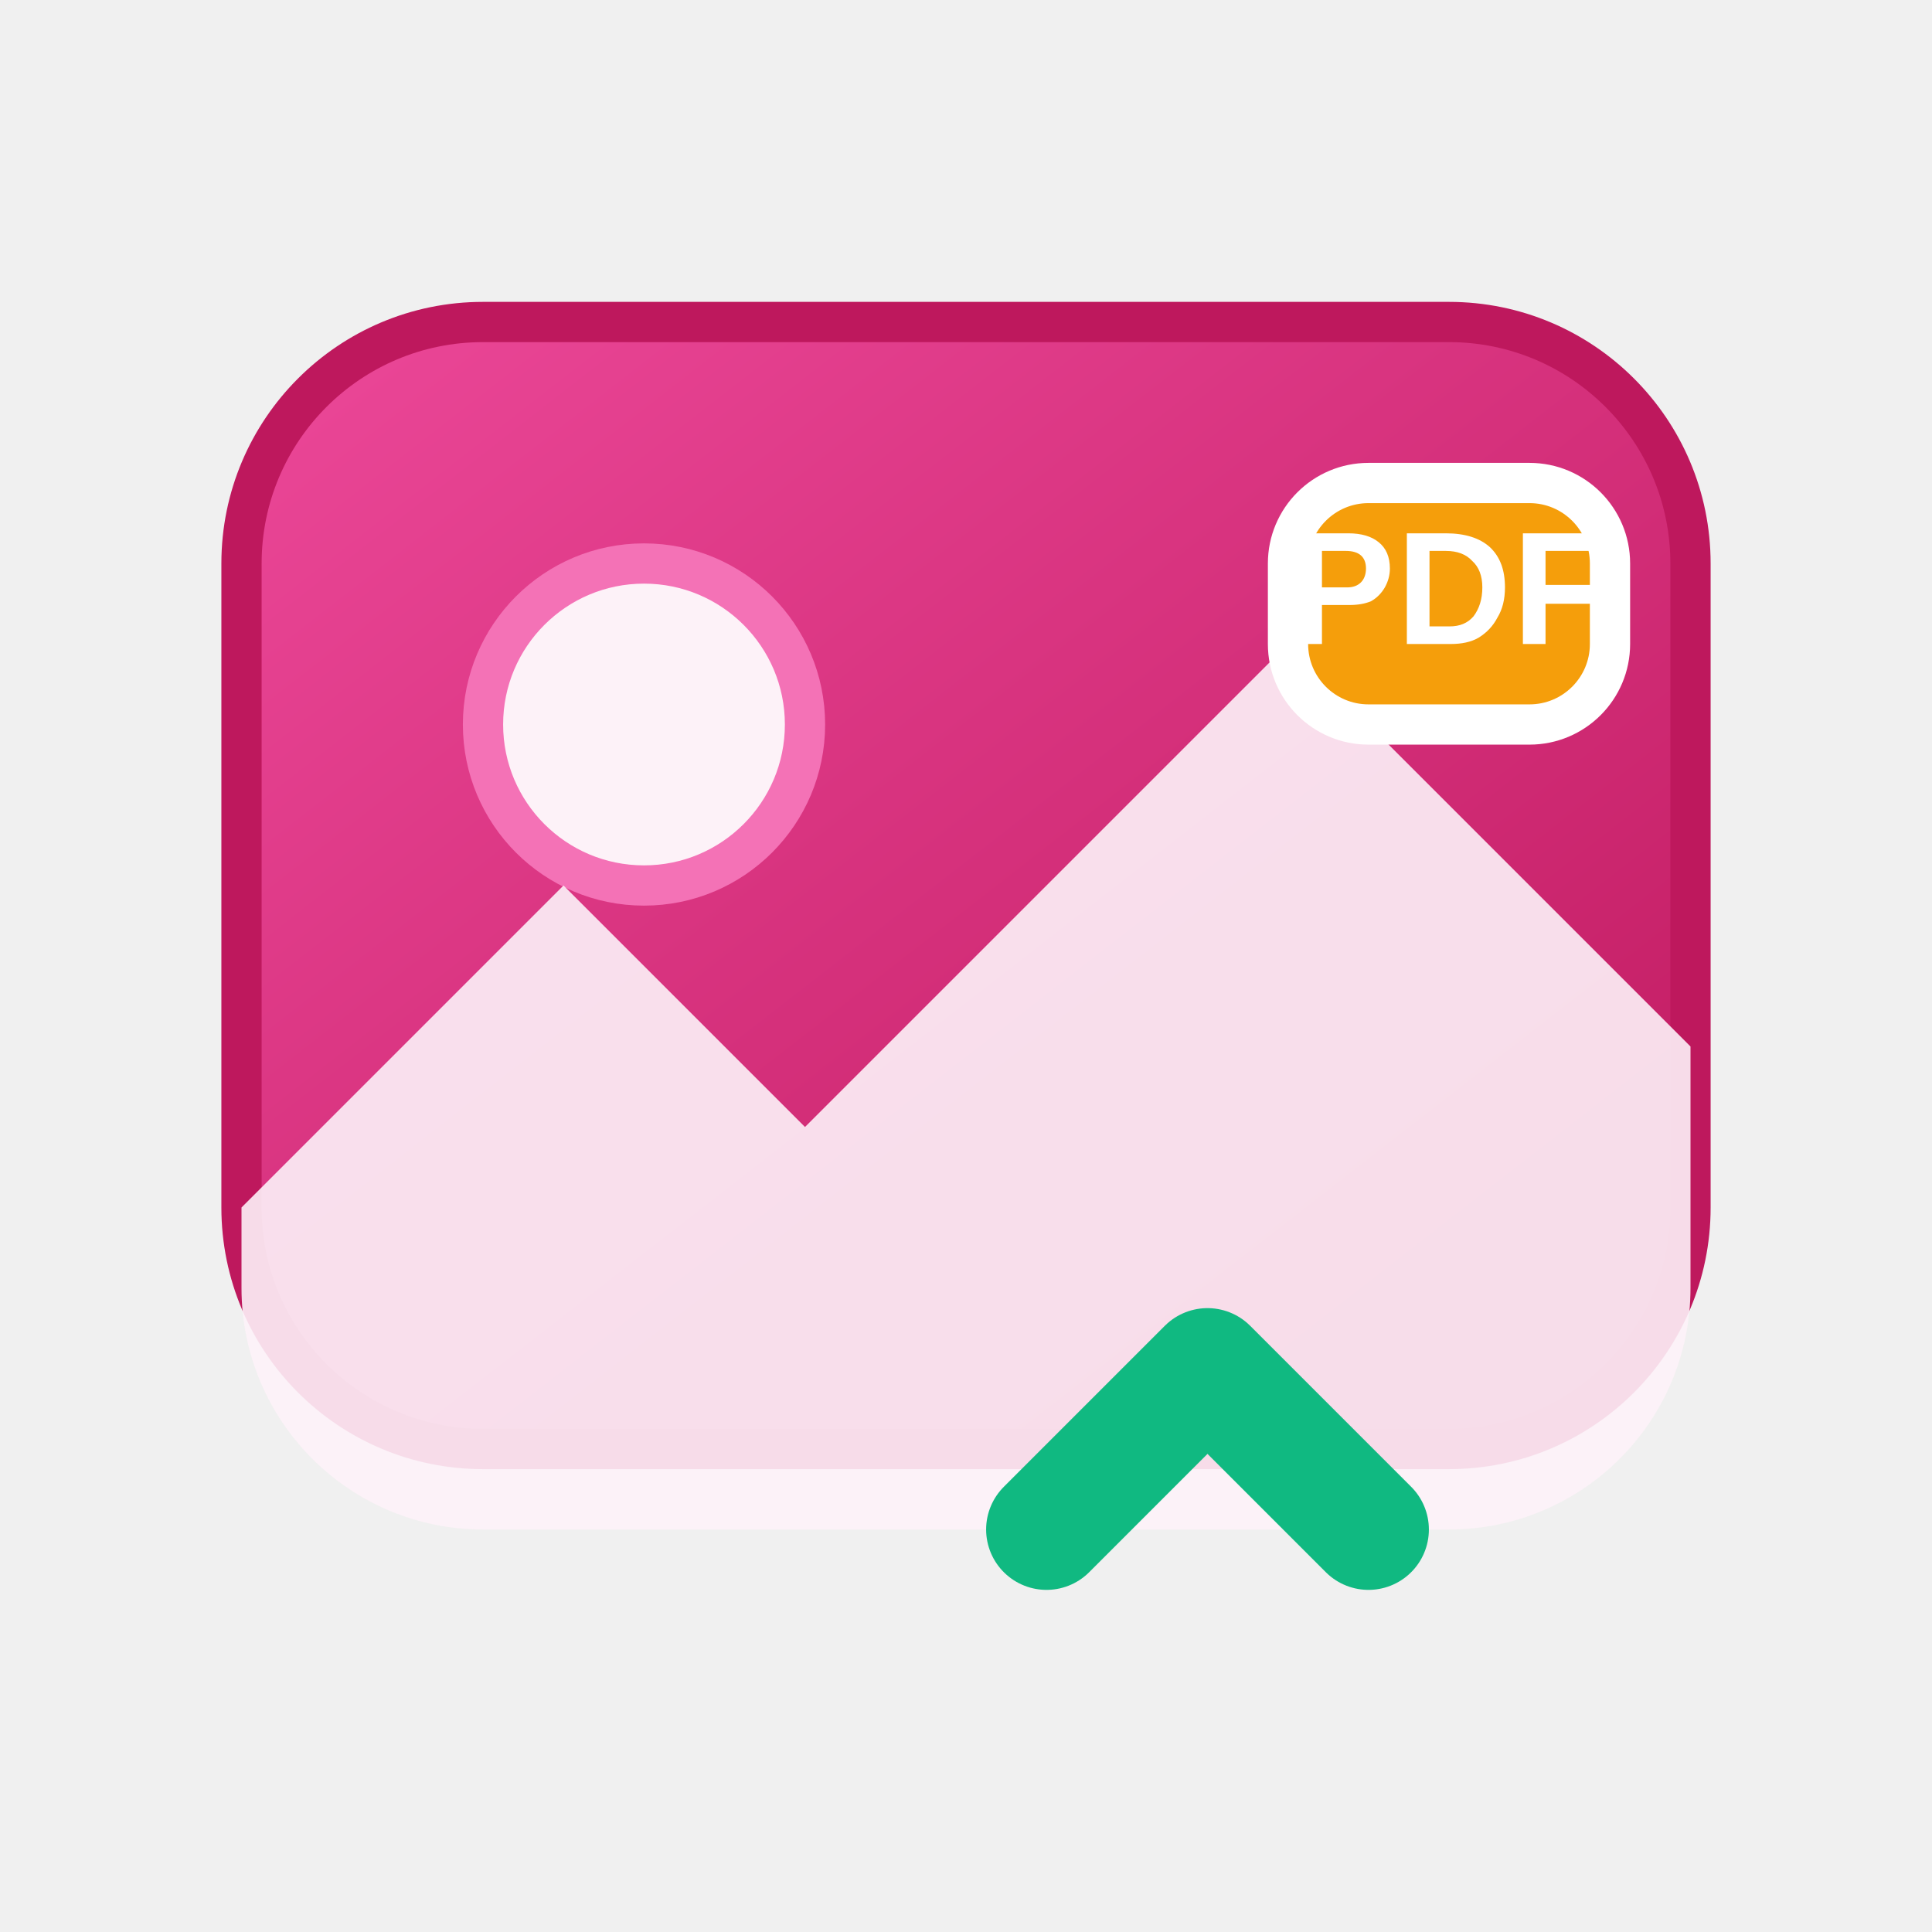
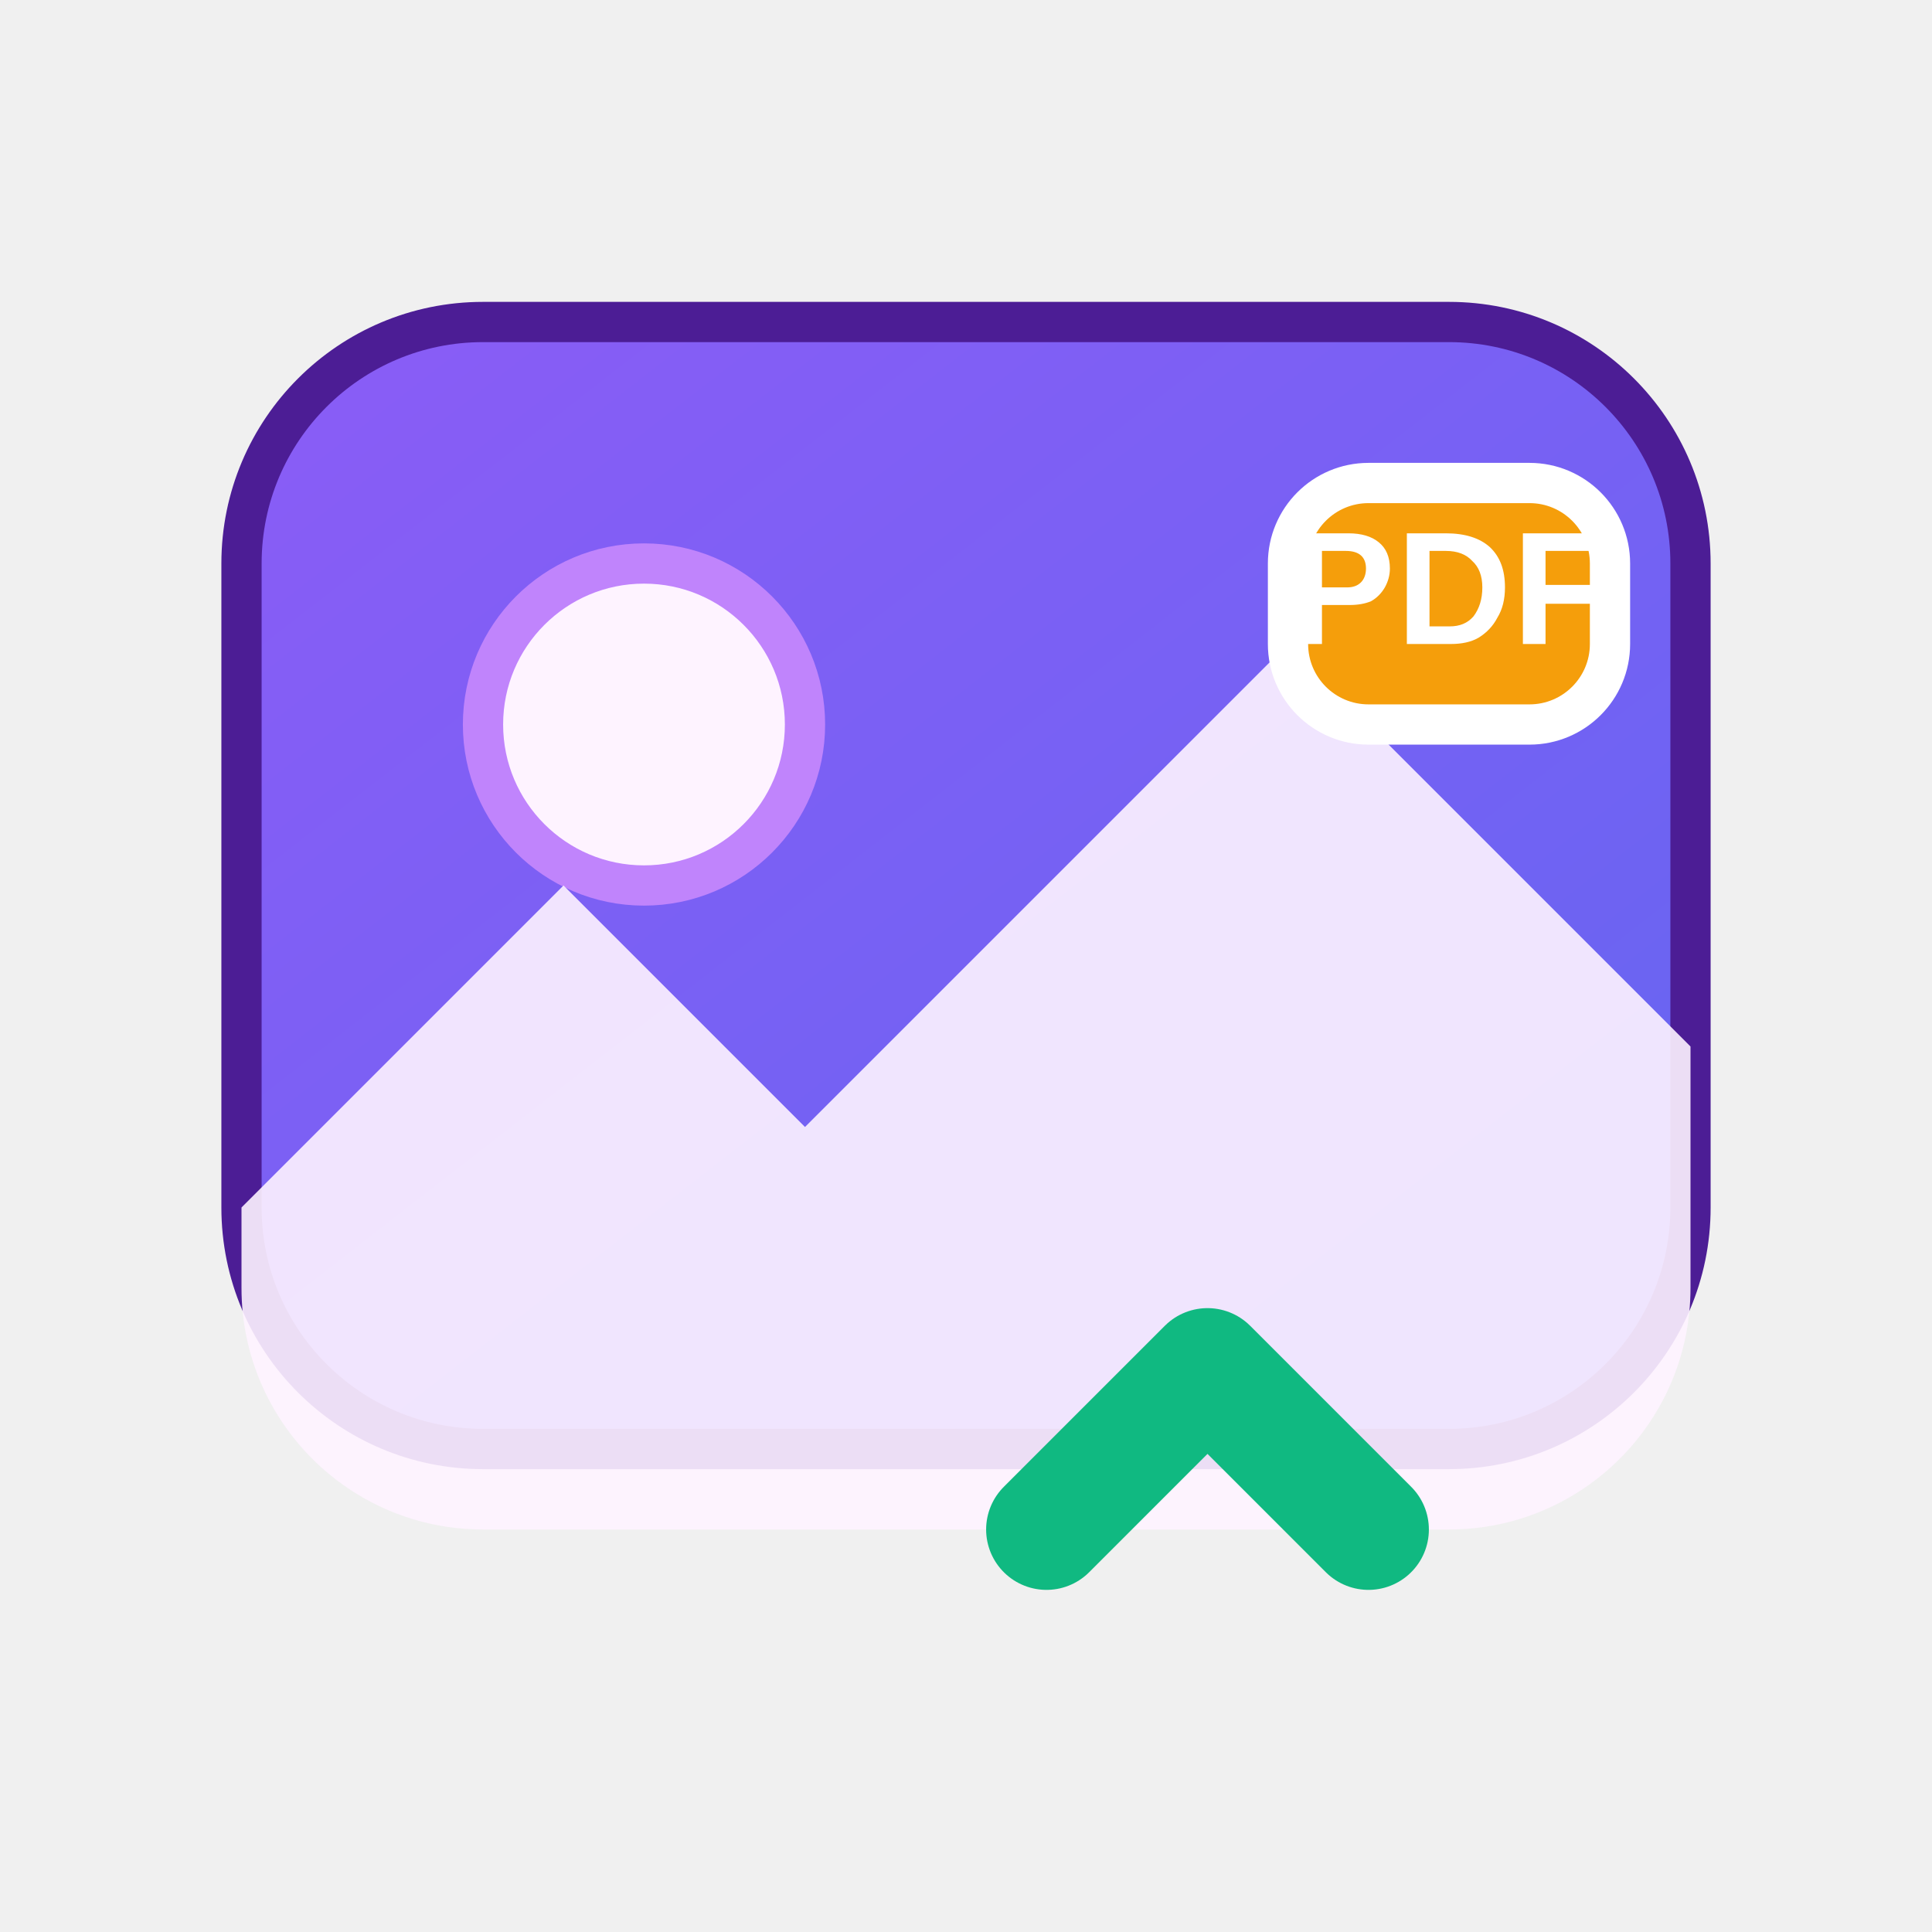
<svg xmlns="http://www.w3.org/2000/svg" width="24" height="24" viewBox="0 0 24 24" fill="none">
  <defs>
    <linearGradient id="imageGradient" x1="0%" y1="0%" x2="100%" y2="100%">
-       <stop offset="0%" style="stop-color:#EC4899;stop-opacity:1" />
-       <stop offset="100%" style="stop-color:#BE185D;stop-opacity:1" />
+       <stop offset="0%" style="stop-color:#8B5CF6;stop-opacity:1" />
+       <stop offset="100%" style="stop-color:#6366F1;stop-opacity:1" />
    </linearGradient>
  </defs>
-   <rect x="3" y="4" width="18" height="14" rx="3" fill="url(#imageGradient)" stroke="#BE185D" stroke-width="0.5" />
-   <circle cx="8" cy="9" r="2" fill="#FDF2F8" stroke="#F472B6" stroke-width="0.5" />
-   <path d="M3 15l4-4 3 3 6-6 5 5v3a3 3 0 0 1-3 3H6a3 3 0 0 1-3-3v-1z" fill="#FDF2F8" opacity="0.9" />
+   <rect x="3" y="4" width="18" height="14" rx="3" fill="url(#imageGradient)" stroke="#4C1D95" stroke-width="0.5" />
+   <circle cx="8" cy="9" r="2" fill="#FEF3FF" stroke="#C084FC" stroke-width="0.5" />
+   <path d="M3 15l4-4 3 3 6-6 5 5v3a3 3 0 0 1-3 3H6a3 3 0 0 1-3-3v-1z" fill="#FEF3FF" opacity="0.9" />
  <rect x="16" y="6" width="4" height="3" rx="1" fill="#F59E0B" stroke="white" stroke-width="0.5" />
  <text x="18" y="8" font-family="Arial, sans-serif" font-size="2" font-weight="bold" text-anchor="middle" fill="white">PDF</text>
  <path d="M13 19l2-2 2 2" stroke="#10B981" stroke-width="1.5" fill="none" stroke-linecap="round" stroke-linejoin="round" />
</svg>
